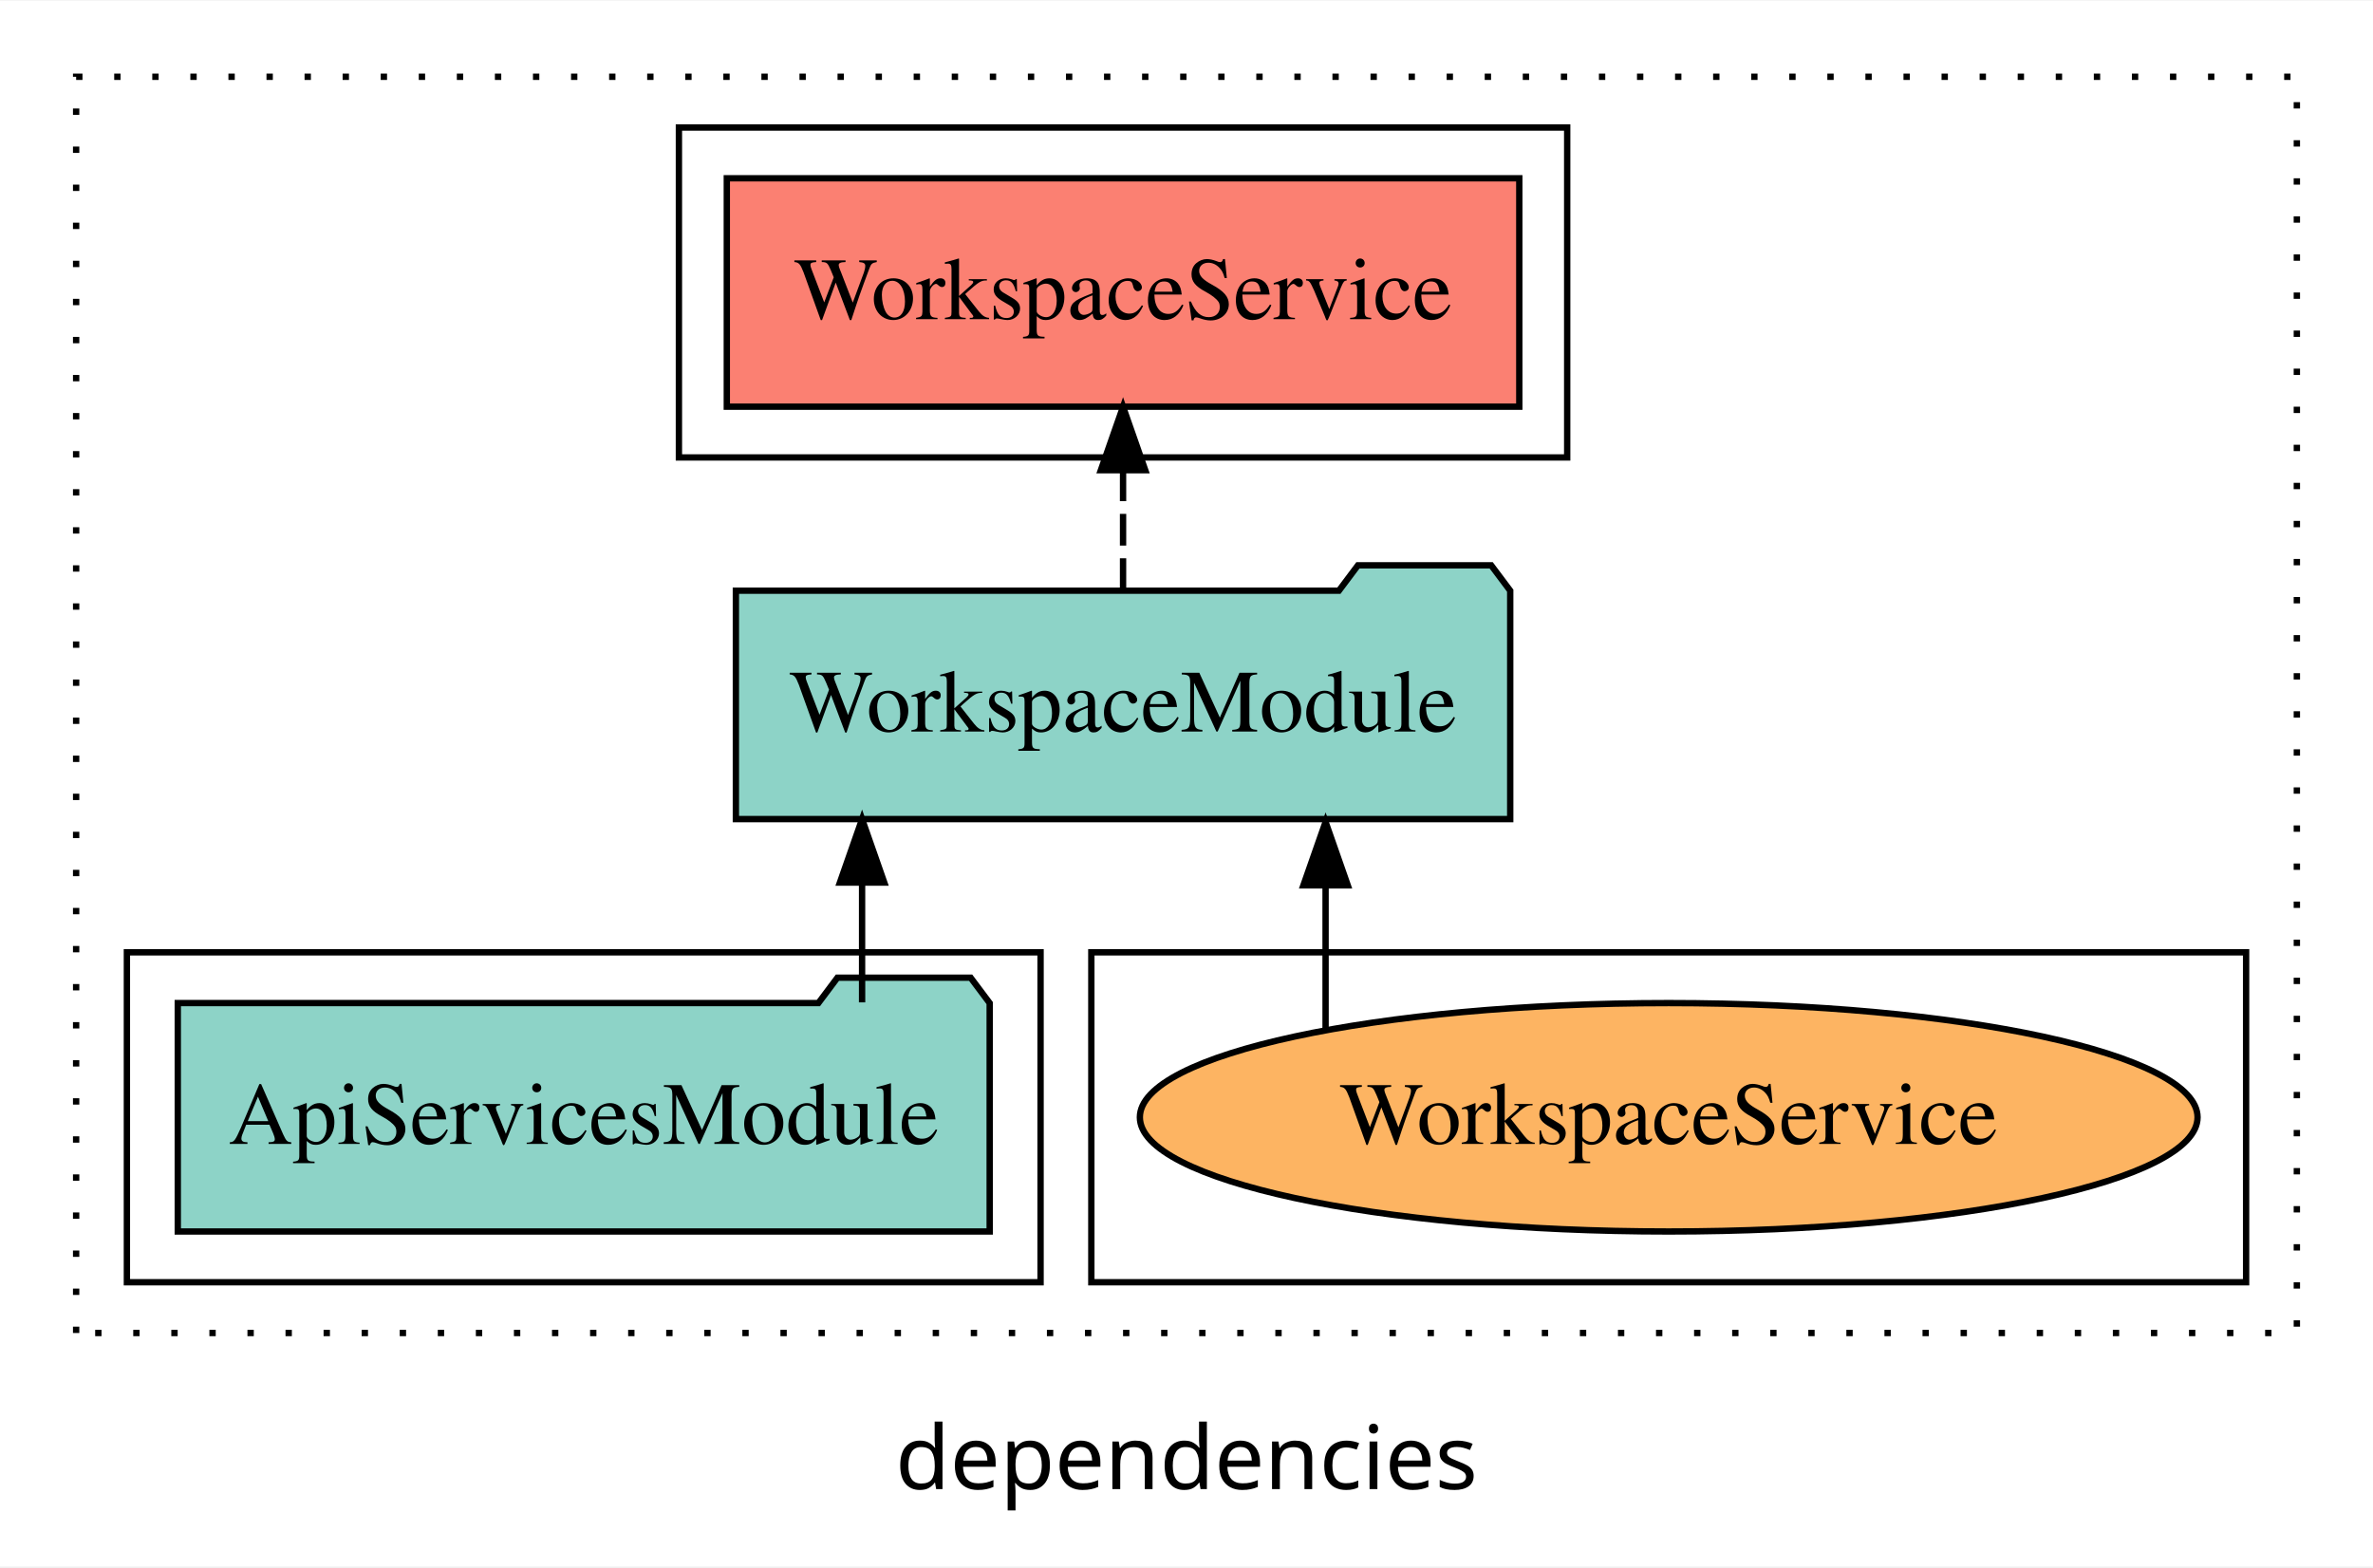
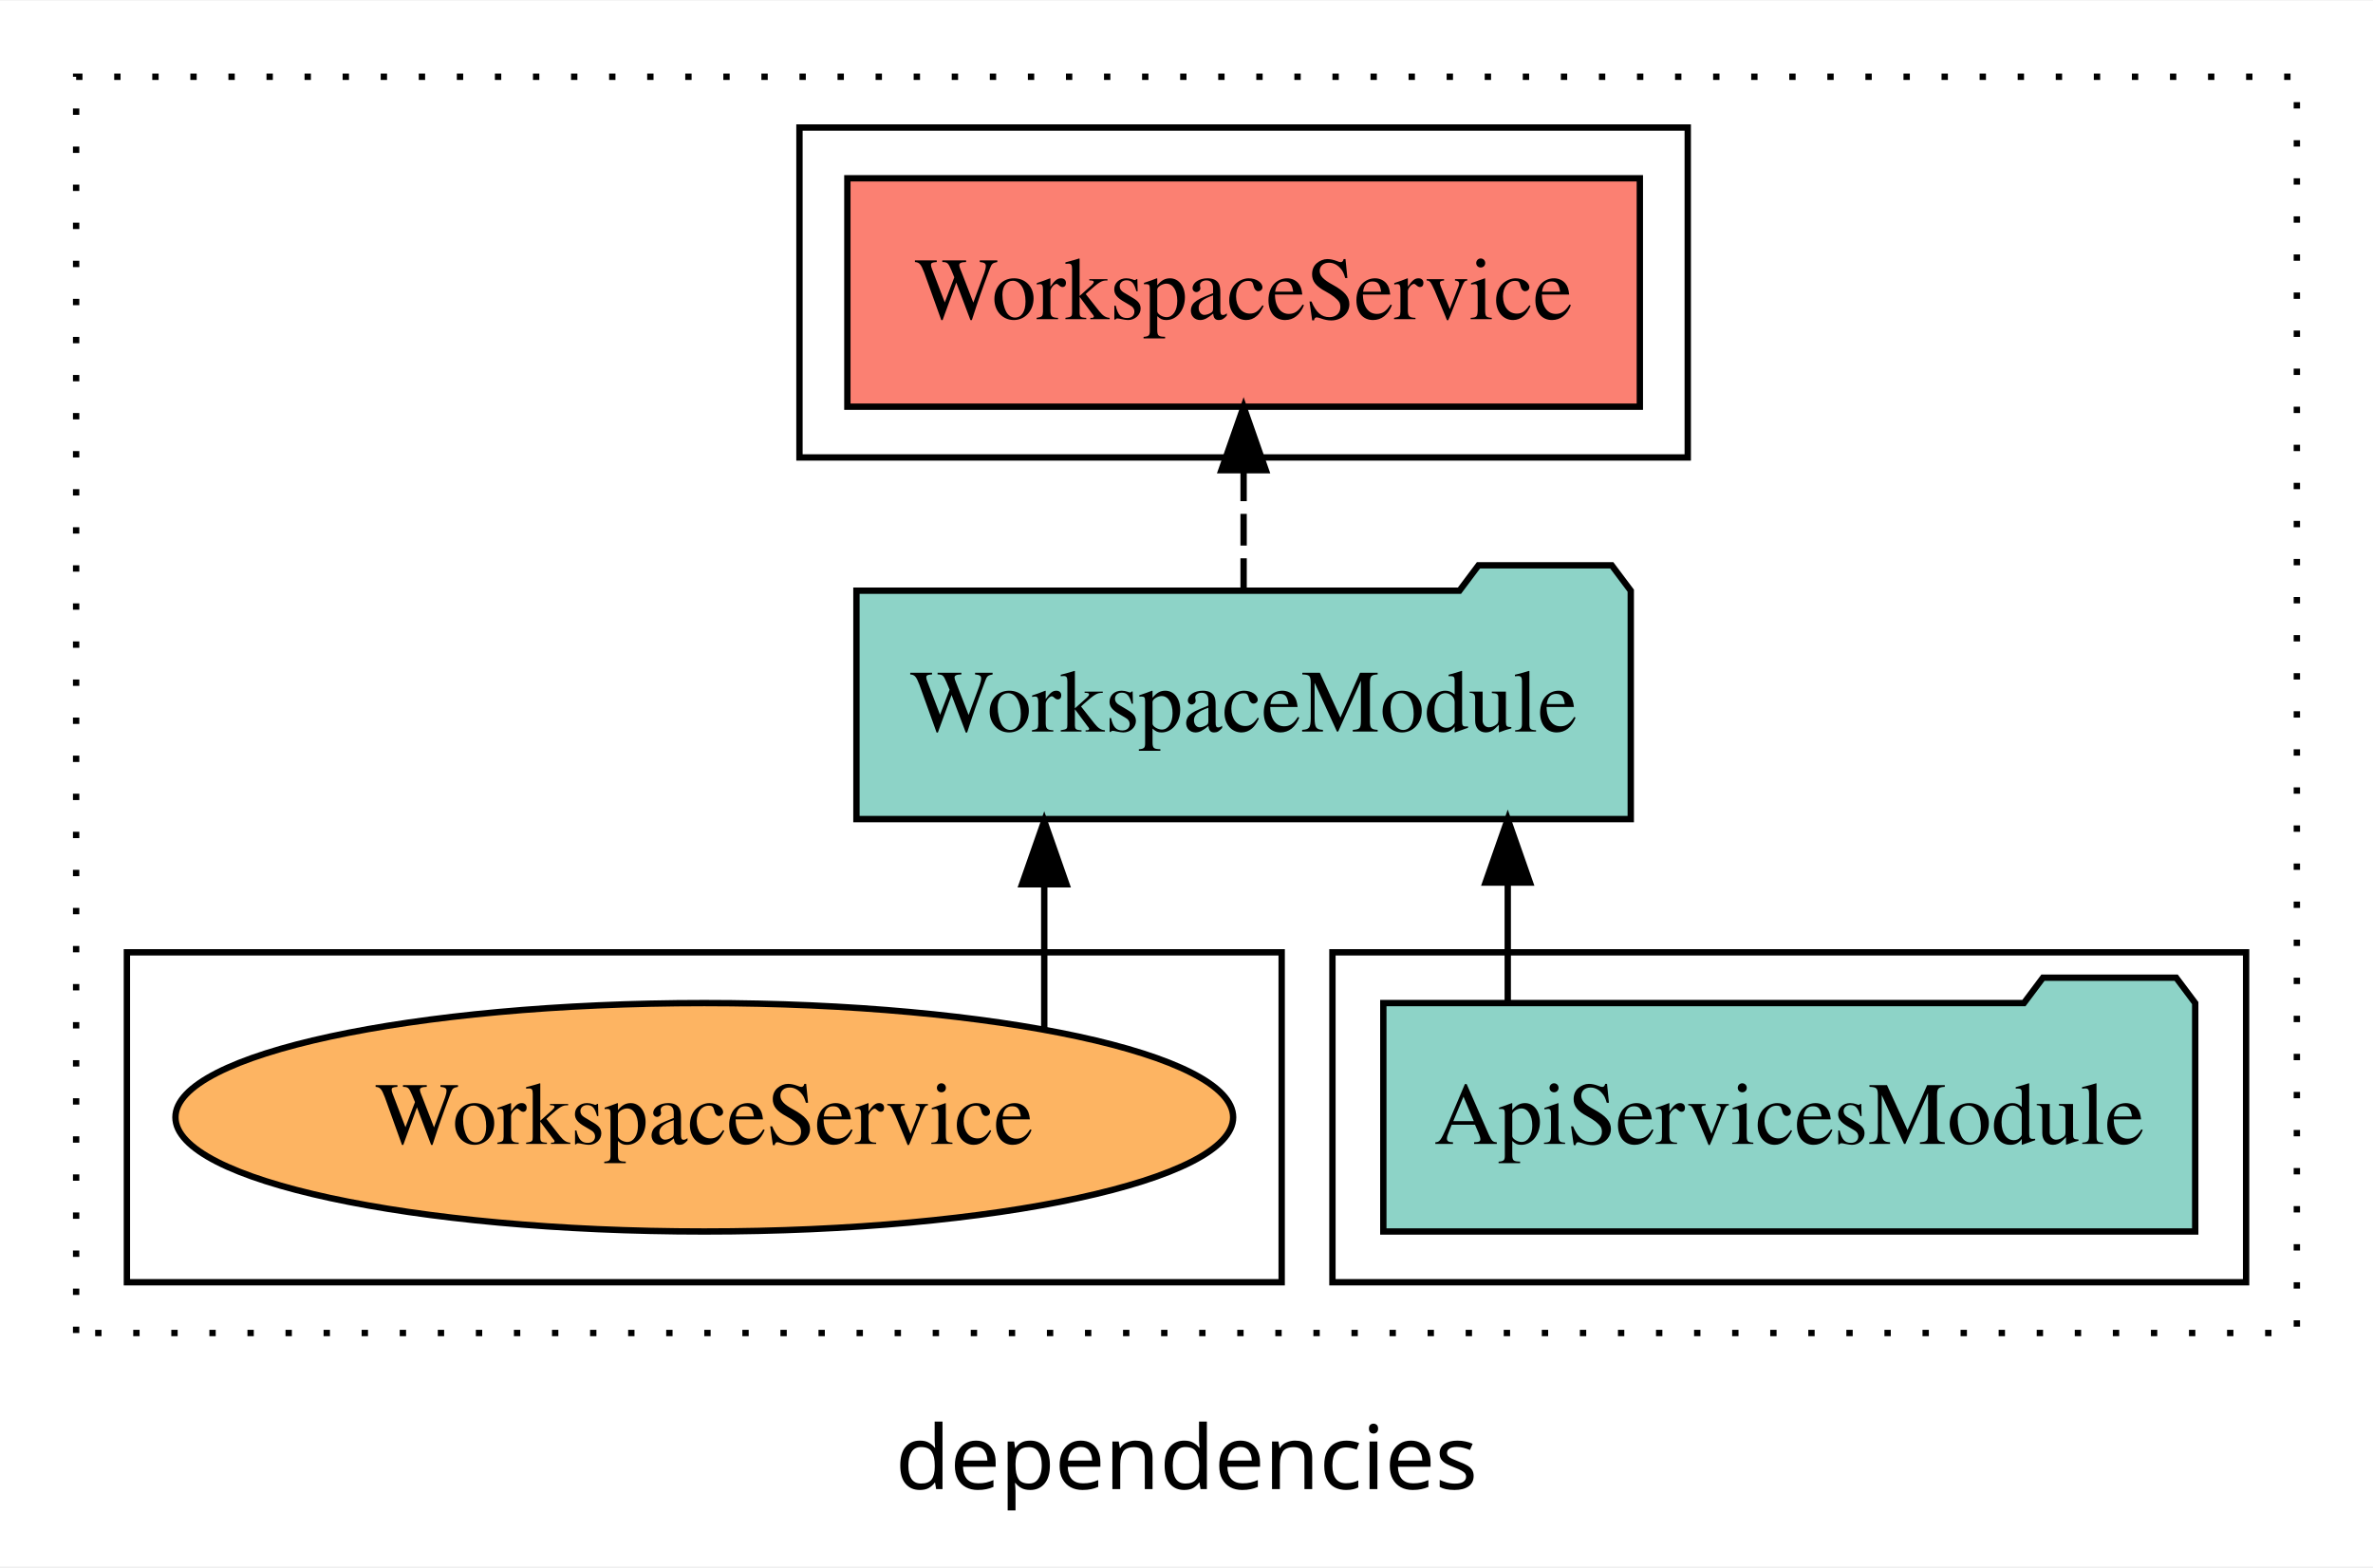
<svg xmlns="http://www.w3.org/2000/svg" width="374pt" height="247pt" viewBox="0.00 0.00 374.00 246.80">
  <g id="graph0" class="graph" transform="scale(1 1) rotate(0) translate(4 242.8)">
    <polygon fill="white" stroke="transparent" points="-4,4 -4,-242.8 370,-242.8 370,4 -4,4" />
    <text text-anchor="middle" x="183" y="-8.2" font-family="sans-serif" font-size="14.00">dependencies</text>
    <g id="clust1" class="cluster">
      <polygon fill="none" stroke="black" stroke-dasharray="1,5" points="8,-32.8 8,-230.8 358,-230.8 358,-32.8 8,-32.8" />
    </g>
-     <g id="clust6" class="cluster">
-       <polygon fill="none" stroke="black" points="168,-40.8 168,-92.8 350,-92.8 350,-40.8 168,-40.8" />
-     </g>
    <g id="clust4" class="cluster">
-       <polygon fill="none" stroke="black" points="103,-170.8 103,-222.8 243,-222.8 243,-170.8 103,-170.8" />
+       <polygon fill="none" stroke="black" points="122,-170.8 122,-222.8 262,-222.8 262,-170.8 122,-170.8" />
    </g>
    <g id="clust3" class="cluster">
-       <polygon fill="none" stroke="black" points="16,-40.8 16,-92.8 160,-92.8 160,-40.8 16,-40.8" />
+       <polygon fill="none" stroke="black" points="206,-40.8 206,-92.8 350,-92.8 350,-40.8 206,-40.8" />
+     </g>
+     <g id="clust6" class="cluster">
+       <polygon fill="none" stroke="black" points="16,-40.8 16,-92.8 198,-92.8 198,-40.8 16,-40.8" />
    </g>
    <g id="node1" class="node">
-       <polygon fill="#8dd3c7" stroke="black" points="151.98,-84.8 148.98,-88.8 127.98,-88.8 124.98,-84.8 24.02,-84.8 24.02,-48.8 151.98,-48.8 151.98,-84.8" />
-       <text text-anchor="middle" x="88" y="-62.6" font-family="Times,serif" font-size="14.00">ApiServicesModule</text>
+       <polygon fill="#8dd3c7" stroke="black" points="341.98,-84.8 338.98,-88.8 317.98,-88.8 314.98,-84.8 214.02,-84.8 214.02,-48.8 341.98,-48.8 341.98,-84.8" />
+       <text text-anchor="middle" x="278" y="-62.6" font-family="Times,serif" font-size="14.00">ApiServicesModule</text>
    </g>
    <g id="node2" class="node">
-       <polygon fill="#8dd3c7" stroke="black" points="234.02,-149.8 231.02,-153.8 210.02,-153.8 207.02,-149.8 111.98,-149.8 111.98,-113.8 234.02,-113.8 234.02,-149.8" />
-       <text text-anchor="middle" x="173" y="-127.6" font-family="Times,serif" font-size="14.00">WorkspaceModule</text>
+       <polygon fill="#8dd3c7" stroke="black" points="253.02,-149.8 250.02,-153.8 229.02,-153.8 226.02,-149.8 130.98,-149.8 130.98,-113.8 253.02,-113.8 253.02,-149.8" />
+       <text text-anchor="middle" x="192" y="-127.6" font-family="Times,serif" font-size="14.00">WorkspaceModule</text>
    </g>
    <g id="edge1" class="edge">
-       <path fill="none" stroke="black" d="M131.87,-84.91C131.87,-84.91 131.87,-103.79 131.87,-103.79" />
-       <polygon fill="black" stroke="black" points="128.37,-103.79 131.87,-113.79 135.37,-103.79 128.37,-103.79" />
+       <path fill="none" stroke="black" d="M233.63,-84.91C233.63,-84.91 233.63,-103.79 233.63,-103.79" />
+       <polygon fill="black" stroke="black" points="230.13,-103.79 233.63,-113.79 237.13,-103.79 230.13,-103.79" />
    </g>
    <g id="node3" class="node">
-       <polygon fill="#fb8072" stroke="black" points="235.45,-214.8 110.55,-214.8 110.55,-178.8 235.45,-178.8 235.45,-214.8" />
-       <text text-anchor="middle" x="173" y="-192.6" font-family="Times,serif" font-size="14.00">WorkspaceService </text>
+       <polygon fill="#fb8072" stroke="black" points="254.45,-214.8 129.55,-214.8 129.55,-178.8 254.45,-178.8 254.45,-214.8" />
+       <text text-anchor="middle" x="192" y="-192.6" font-family="Times,serif" font-size="14.00">WorkspaceService </text>
    </g>
    <g id="edge2" class="edge">
-       <path fill="none" stroke="black" stroke-dasharray="5,2" d="M173,-149.91C173,-149.91 173,-168.79 173,-168.79" />
-       <polygon fill="black" stroke="black" points="169.5,-168.79 173,-178.79 176.5,-168.79 169.5,-168.79" />
+       <path fill="none" stroke="black" stroke-dasharray="5,2" d="M192,-149.91C192,-149.91 192,-168.79 192,-168.79" />
+       <polygon fill="black" stroke="black" points="188.5,-168.79 192,-178.79 195.5,-168.79 188.5,-168.79" />
    </g>
    <g id="node4" class="node">
-       <ellipse fill="#fdb462" stroke="black" cx="259" cy="-66.8" rx="83.35" ry="18" />
-       <text text-anchor="middle" x="259" y="-62.6" font-family="Times,serif" font-size="14.00">WorkspaceService</text>
+       <ellipse fill="#fdb462" stroke="black" cx="107" cy="-66.8" rx="83.35" ry="18" />
+       <text text-anchor="middle" x="107" y="-62.6" font-family="Times,serif" font-size="14.00">WorkspaceService</text>
    </g>
    <g id="edge3" class="edge">
-       <path fill="none" stroke="black" d="M204.92,-80.58C204.92,-80.58 204.92,-103.35 204.92,-103.35" />
-       <polygon fill="black" stroke="black" points="201.42,-103.35 204.92,-113.35 208.42,-103.35 201.42,-103.35" />
+       <path fill="none" stroke="black" d="M160.58,-80.9C160.58,-80.9 160.58,-103.52 160.58,-103.52" />
+       <polygon fill="black" stroke="black" points="157.08,-103.52 160.58,-113.52 164.08,-103.52 157.08,-103.52" />
    </g>
  </g>
</svg>
